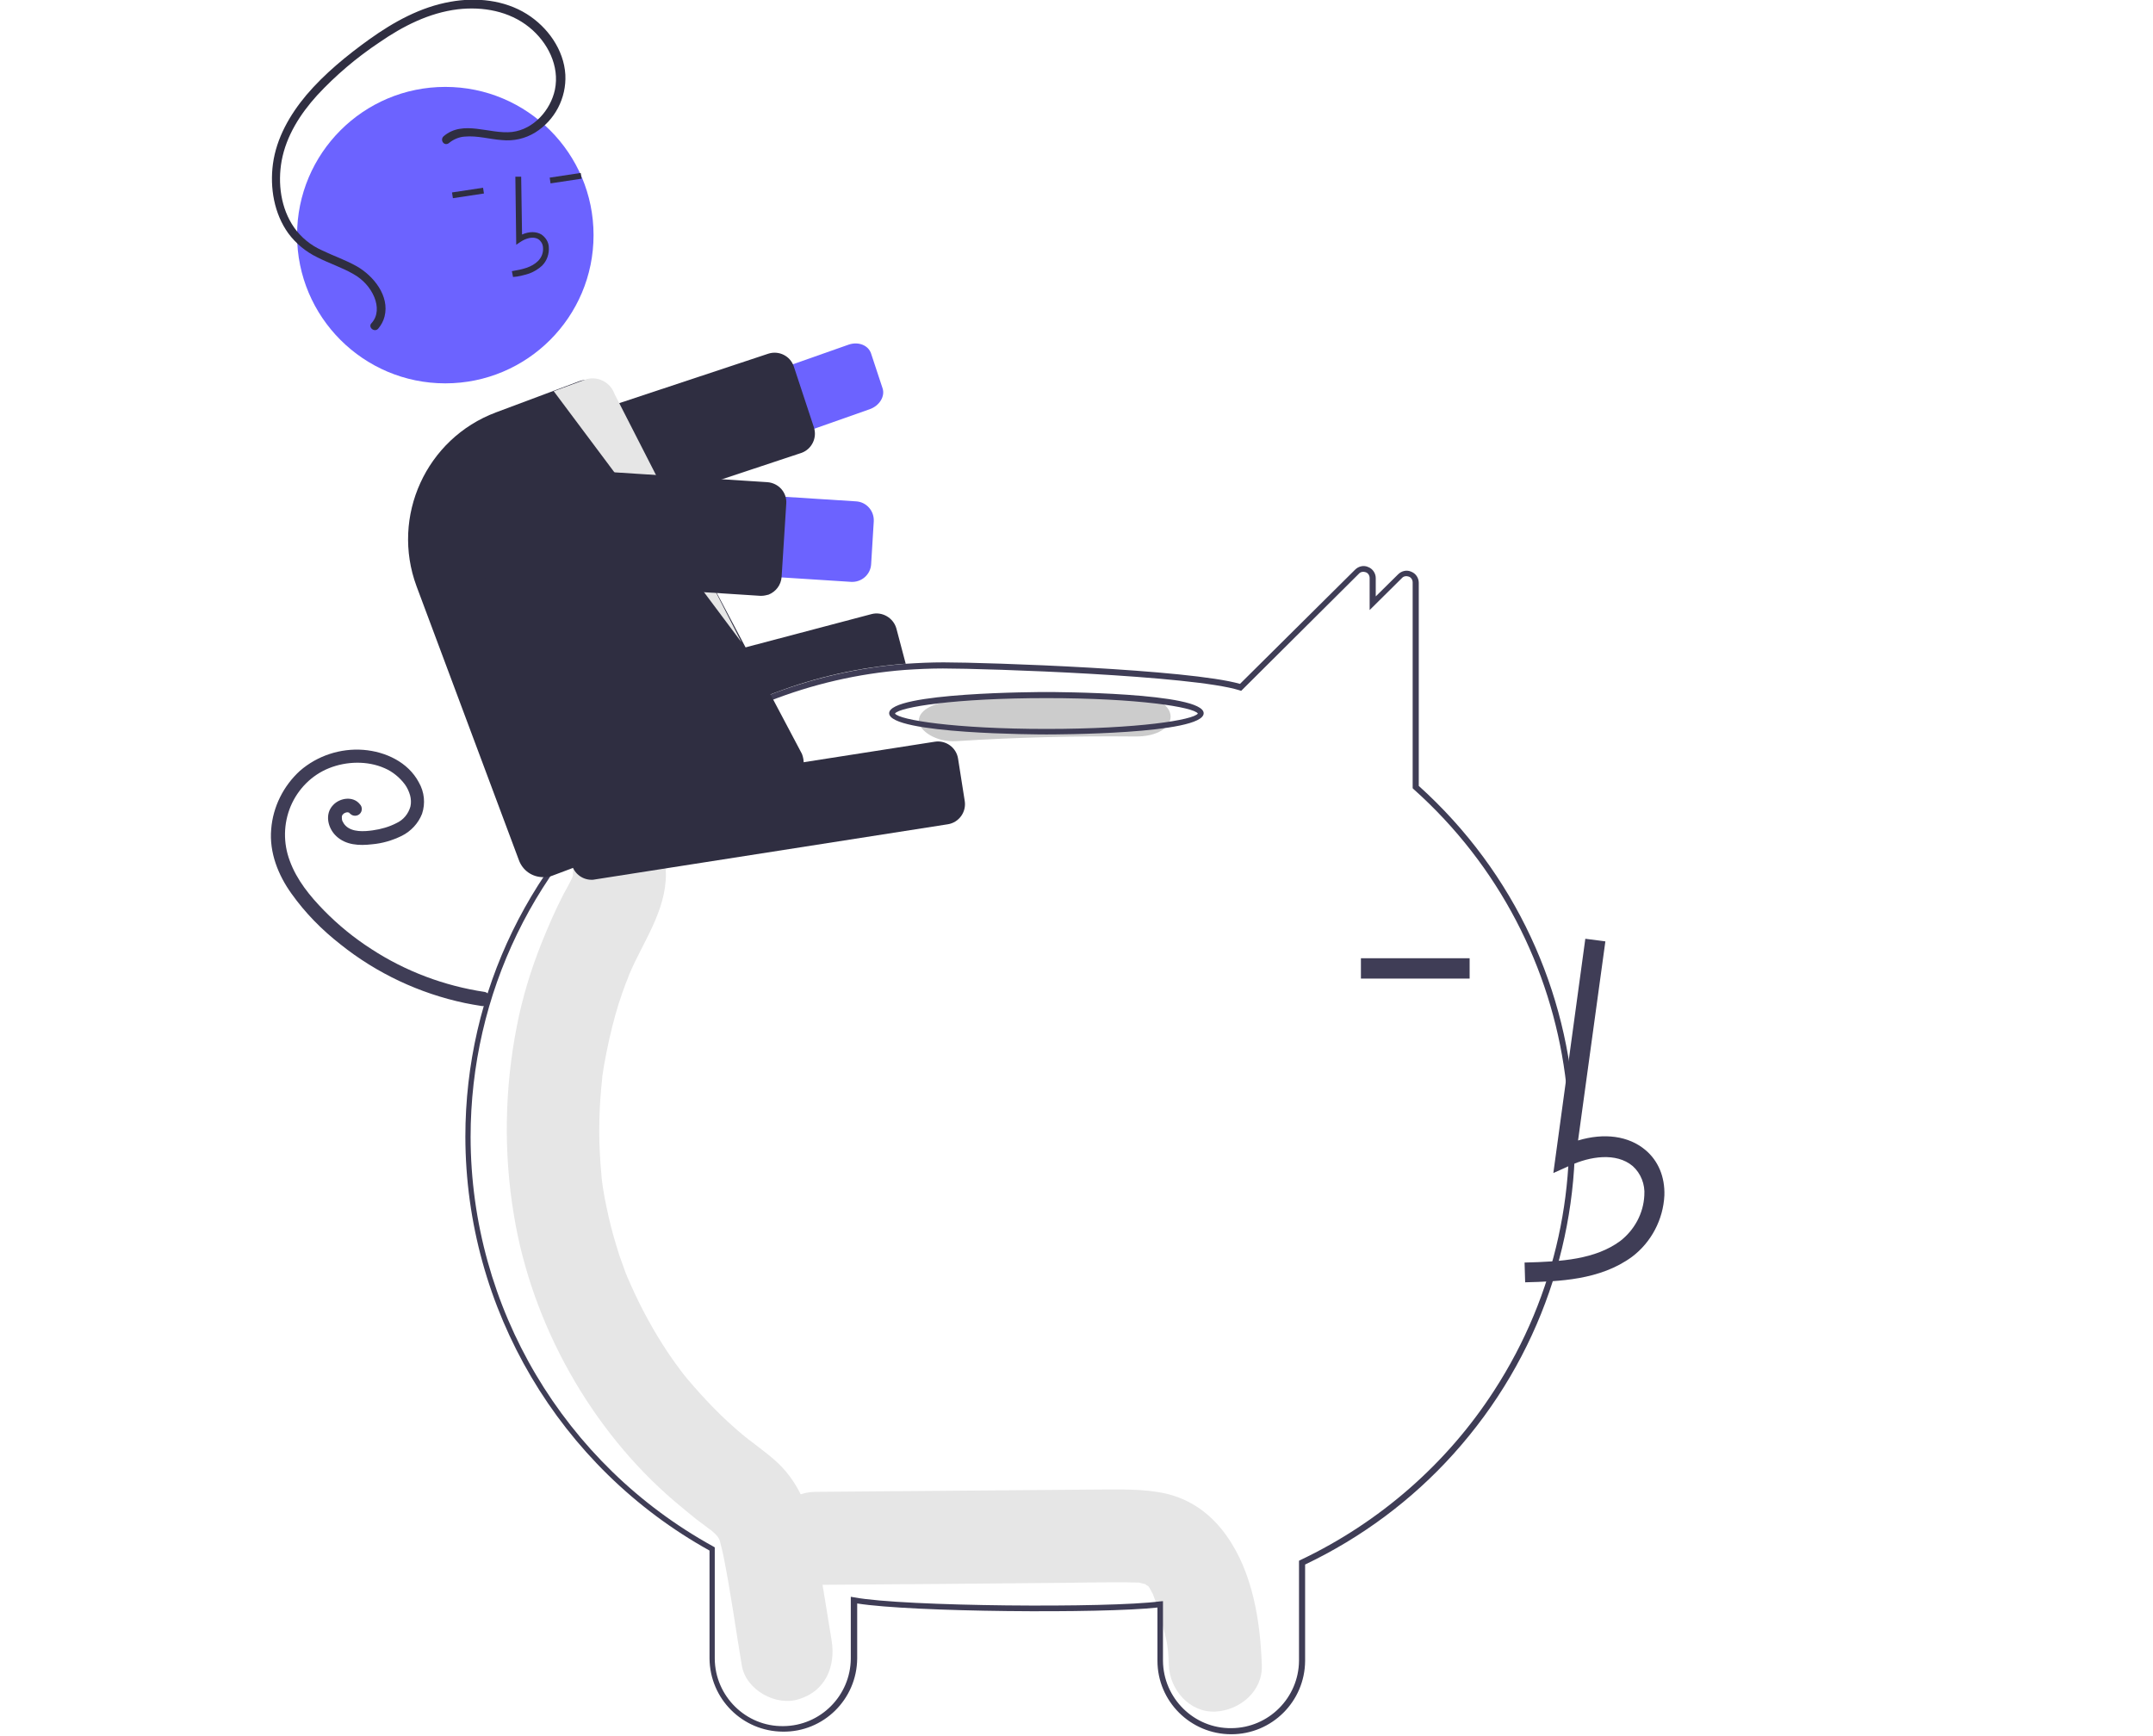
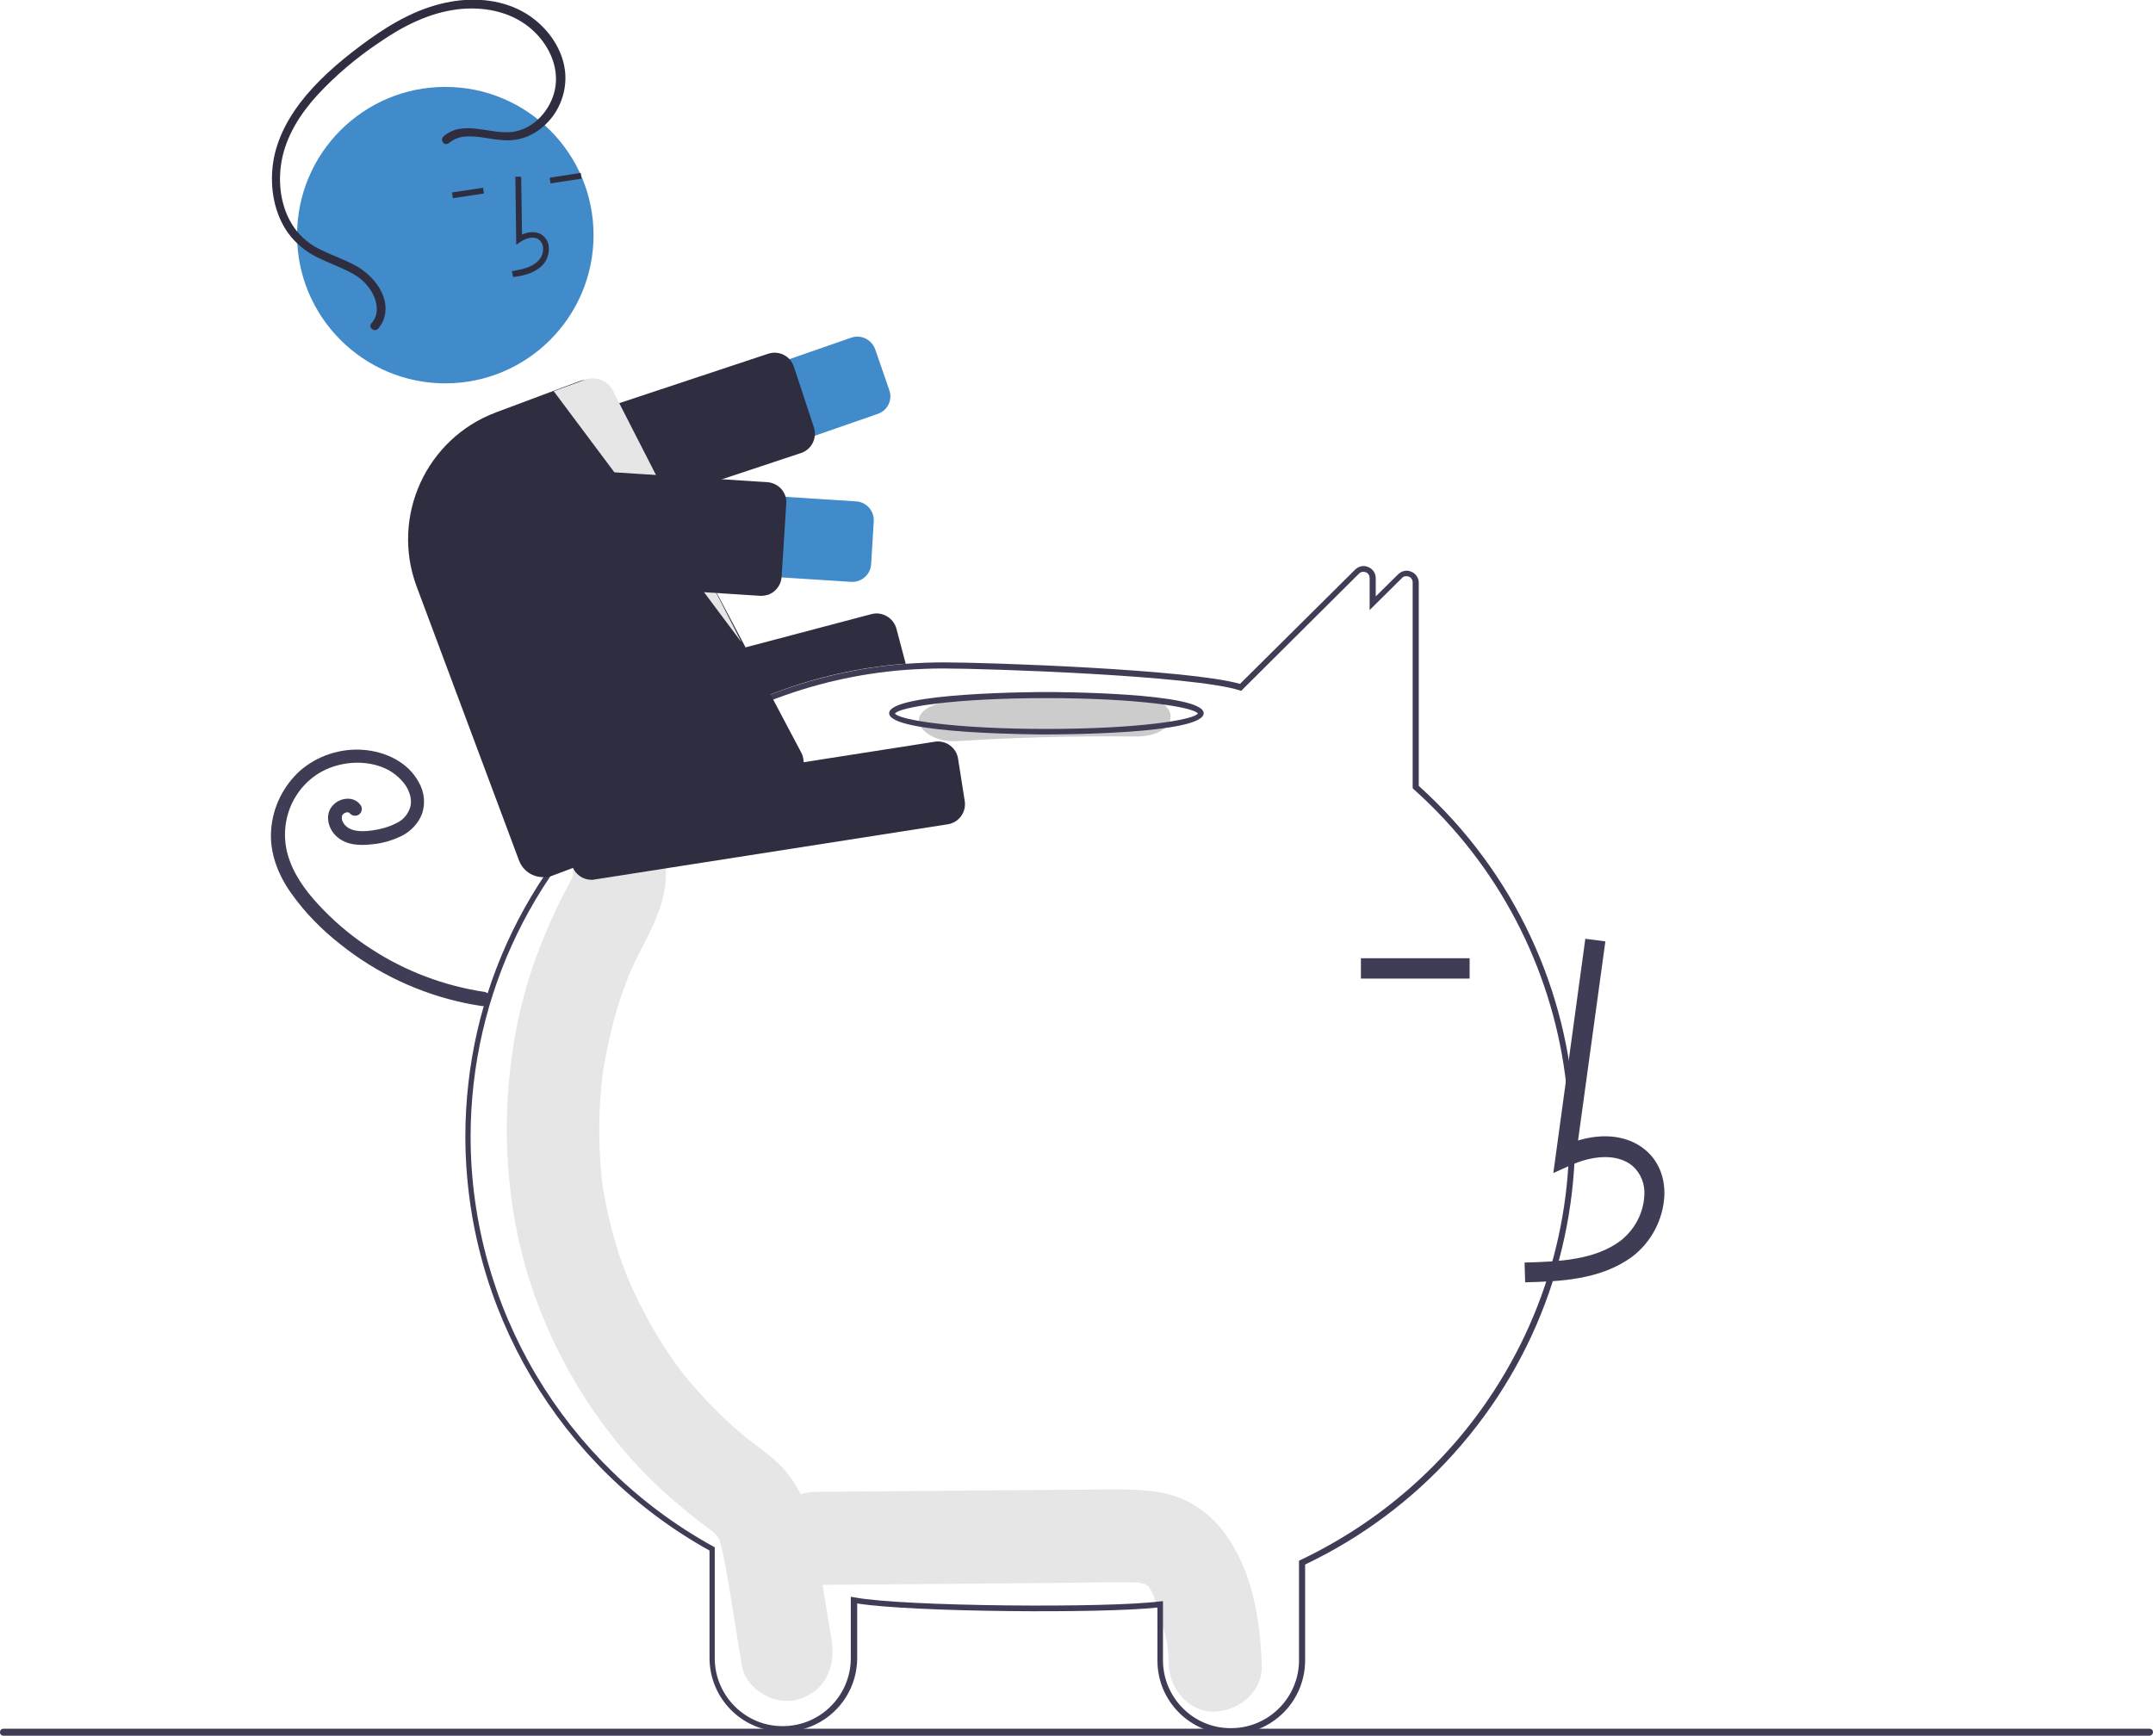
- <svg xmlns="http://www.w3.org/2000/svg" version="1.1" id="b5c524f0-66c4-4225-a3aa-c25cef687e0c" x="0px" y="0px" viewBox="0 0 740.7 597.2" style="enable-background:new 0 0 740.7 597.2;" xml:space="preserve">
+ <svg xmlns="http://www.w3.org/2000/svg" version="1.1" id="b5c524f0-66c4-4225-a3aa-c25cef687e0c" x="0px" y="0px" width="740.7px" height="597.2px" viewBox="0 0 740.7 597.2" style="enable-background:new 0 0 740.7 597.2;" xml:space="preserve">
  <style type="text/css">
	.st0{fill:#E6E6E6;}
	.st1{fill:#3F3D56;}
- 	.st2{fill:#6C63FF;}
+ 	.st2{fill:#428BCA;}
	.st3{fill:#2F2E41;}
	.st4{fill:#CCCCCC;}
</style>
  <path class="st0" d="M421.9,528.3c-5.1-7.2-12.1-12.4-20.8-14.4c-7.6-1.7-15.4-1.4-23.1-1.4l-97.7,0.8c-8.4,0.1-16.4,7.3-16,16  c0.4,8.6,7,16.1,16,16c28.6-0.2,57.2-0.4,85.9-0.7c6.7-0.1,13.5-0.2,20.2-0.2c1.5,0,3,0.1,4.5,0.1c0.4,0,0.6,0,0.8,0  c0,0,0.1,0,0.1,0c0.8,0.2,1.6,0.4,2.4,0.6c-0.3,0,0.5,0.5,0.9,0.7c0.1,0.1,0.2,0.3,0.4,0.6c0.3,0.5,1.1,2.1,1.1,2  c1.2,3.1,2.2,6.2,3,9.4c1.9,7,2.3,8.5,2.5,15.1c0.3,8.4,7.1,16.4,16,16c8.4-0.4,16.4-7,16-16C433.6,557.9,431,541,421.9,528.3z" />
  <path class="st0" d="M286.1,564.4c-1.8-11.1-3.6-22.2-5.5-33.4c-1.9-11.3-5.8-21.6-14.5-29c-2.3-2-4.8-3.8-7.2-5.7  c-0.9-0.6-1.7-1.3-2.6-2c-0.1,0-0.1-0.1-0.1-0.1c-0.1-0.1-0.2-0.2-0.4-0.3c-3.7-3.1-7.2-6.3-10.6-9.8c-3-3.1-5.8-6.2-8.6-9.5  c-0.7-0.8-1.4-1.7-2-2.5c-0.1-0.1-0.7-0.9-1.1-1.5c-0.4-0.5-1.1-1.5-1.2-1.6c-0.8-1.1-1.5-2.2-2.3-3.3c-5.1-7.6-9.5-15.7-13.2-24.1  c-0.4-0.8-0.7-1.7-1.1-2.5c-0.1-0.3-0.2-0.6-0.4-1c-0.7-2-1.5-4.1-2.2-6.1c-1.4-4.4-2.7-8.8-3.7-13.3c-0.5-2.2-1-4.5-1.4-6.7  c-0.2-1.2-0.4-2.3-0.6-3.5c0-0.2-0.2-1.4-0.3-2.2c-0.1-0.7-0.2-2-0.2-2.2c-0.1-1.2-0.2-2.3-0.3-3.5c-0.2-2.6-0.3-5.3-0.4-7.9  c-0.1-4.7,0-9.4,0.3-14.1c0.2-2.6,0.4-5.3,0.7-7.9c0-0.2,0-0.3,0-0.4c0-0.1,0-0.3,0.1-0.4c0.2-1.5,0.4-2.9,0.7-4.4  c1-5.5,2.2-10.9,3.7-16.3c0.7-2.5,1.5-5.1,2.4-7.6c0.4-1.1,0.8-2.2,1.2-3.3c0,0.1,1.2-3,1.2-3.1c4.8-11.3,12.6-21.7,12.6-34.5  c0-8.7-7.4-17.1-16-16.7c-8.9,0.3-16,7.7-16,16.7c0,0.2,0,0.4,0,0.5c-0.1,0.3-0.1,0.5-0.2,0.7c-0.9,2-2.1,4-3.1,5.9  c-2.8,5.4-5.2,11-7.5,16.7c-3.7,9.3-6.6,18.8-8.5,28.6c-4.2,21.4-4.6,43.5-1,65c6.2,37.8,26.7,74,55.1,98.3c2.5,2.1,5,4.2,7.5,6.2  c1.1,0.8,2.1,1.6,3.2,2.4c0.5,0.4,2.6,2,1.7,1.2c2,1.7,2.8,2.5,3.3,3.8c0.1,0.3,0.2,0.7,0.3,1.2c0.4,1.4,0.7,2.8,1,4.2  c2.5,12.5,4.2,25.1,6.3,37.6c1.4,8.6,12,14.2,19.7,11.6C283.8,581.9,287.6,573.6,286.1,564.4z" />
  <path class="st1" d="M423.6,596.7c-14,0-25.4-11.3-25.4-25.3v-18.3c-19.1,2.1-84.5,1.6-103.3-1.4v18.9  c-0.1,14.1-11.6,25.4-25.6,25.2c-13.9-0.1-25.1-11.3-25.2-25.2v-37.1c-51.7-28.7-83.9-83.2-84-142.4c0-49.8,22.6-96.3,62-127.5  c25.6-20.4,56.7-32.6,89.3-35.2c4.4-0.3,8.9-0.5,13.2-0.5c15.4,0,84.6,2.4,102,7.4l39.6-39.3c1.2-1.2,3-1.6,4.5-0.9  c1.6,0.6,2.6,2.2,2.6,3.8v6.3l7.7-7.6c1.2-1.2,3-1.6,4.5-0.9c1.6,0.6,2.6,2.2,2.6,3.8v69.9c66.8,60.2,72.1,163.1,11.9,229.9  c-14.3,15.9-31.7,28.8-51,38v33.2C448.9,585.4,437.6,596.7,423.6,596.7z M400.1,550.9v20.5c0.1,12.9,10.7,23.4,23.6,23.2  c12.8-0.1,23.1-10.5,23.2-23.2V537l0.6-0.3c27.1-12.9,50.2-33,66.5-58.2c43.1-66.4,31.3-154.3-27.7-207l-0.3-0.3v-70.8  c0-0.9-0.5-1.7-1.3-2c-0.8-0.3-1.8-0.2-2.4,0.5l-11.1,11v-11c0-0.9-0.5-1.7-1.3-2c-0.8-0.3-1.8-0.2-2.4,0.5L427,237.7l-0.6-0.2  c-16.2-5.1-86.5-7.5-102-7.5c-4.3,0-8.7,0.2-13.1,0.5c-32.2,2.5-62.9,14.6-88.2,34.7c-38.9,30.8-61.2,76.8-61.2,126  c0.1,58.7,32.1,112.6,83.5,140.9l0.5,0.3v38.3c0.1,12.9,10.7,23.4,23.6,23.2c12.8-0.1,23.1-10.5,23.2-23.2v-21.3l1.2,0.2  c16.9,3.2,87.8,3.7,105,1.4L400.1,550.9z" />
-   <path class="st2" d="M299.2,140.8l-109,38.4c-7.2,2.6-14.7-0.4-16.7-6.5c-2-6.1,2.2-13.2,9.4-15.7c0,0,0,0,0,0l109-38.4  c3.4-1.2,6.9,0.2,7.8,3.1c0,0,0,0,0,0l3.9,11.8C304.6,136.3,302.6,139.6,299.2,140.8L299.2,140.8z" />
+   <path class="st2" d="M302,142.4l-109.2,37.9c-7.2,2.5-15.2-1.3-17.7-8.5s1.3-15.2,8.5-17.7c0,0,0,0,0,0l109.2-37.9  c3.4-1.2,7.1,0.6,8.3,4c0,0,0,0,0,0l4.8,13.9C307.2,137.5,305.4,141.2,302,142.4L302,142.4z" />
  <path class="st3" d="M183.3,186.1c-3,0-5.7-1.9-6.6-4.8l-6.9-20.9c-1.2-3.7,0.8-7.6,4.4-8.8c0,0,0,0,0,0l90.1-29.9  c3.7-1.2,7.6,0.8,8.8,4.4c0,0,0,0,0,0l6.9,20.9c1.2,3.6-0.7,7.5-4.2,8.8c-0.1,0-0.2,0.1-0.3,0.1l-90.1,29.9  C184.8,186,184.1,186.1,183.3,186.1z" />
  <path class="st3" d="M186.5,270.8c-3.2,0-6-2.1-6.8-5.2l-3.8-14.3c-1-3.7,1.2-7.6,5-8.6l118.9-31.4c3.7-1,7.6,1.3,8.6,5l3.2,12.1  l-0.6,0c-30.5,2.4-59.7,13.4-84.1,31.9l-0.2,0.1l-38.5,10.2C187.7,270.7,187.1,270.8,186.5,270.8z" />
  <path class="st1" d="M166.8,341.3c-14-2.1-27.3-7.1-39.1-14.8c-5.9-3.8-11.3-8.2-16.2-13.2c-4.8-4.9-9.4-10.5-11.8-17.1  c-2.3-6.1-2.2-12.8,0.3-18.8c2.5-5.9,7.2-10.7,13.2-13.1c6-2.4,13.2-2.6,19.1,0c2.8,1.2,5.2,3.2,7,5.6c0.8,1.1,1.4,2.4,1.8,3.8  c0.3,1.2,0.4,2.5,0.1,3.8c-0.7,2.5-2.4,4.6-4.8,5.7c-2.5,1.3-5.3,2.1-8.2,2.5c-2.9,0.4-7,0.7-9.3-1.6c-0.5-0.5-0.8-1-1.1-1.6  c-0.2-0.5-0.2-1-0.2-1.5c0,0.2,0.1-0.5,0.1-0.4c0,0.1-0.2,0.4,0,0c0.1-0.1,0.1-0.2,0.2-0.4c-0.1,0.1-0.2,0.3,0.1,0  c0.2-0.3,0.6-0.5,0.9-0.6c0.1,0,0.3-0.1,0.4-0.1c0.4-0.1-0.4,0,0,0c0.1,0,0.3,0,0.4,0c0.4,0-0.3-0.1,0,0c0.1,0,0.3,0.1,0.4,0.1  c0.3,0.1-0.2-0.2,0,0c0.2,0.3-0.2-0.3,0,0c0.1,0.1,0.2,0.3,0.4,0.4c0.9,0.9,2.4,0.9,3.3,0c0.9-0.9,0.9-2.4,0-3.3  c-2.3-2.9-6.9-2.2-9.2,0.3c-3,3.1-1.8,8,1.1,10.7c3.3,3.1,7.9,3.3,12.2,2.8c3.6-0.3,7-1.3,10.3-2.9c3.2-1.6,5.7-4.3,7-7.6  c1.2-3.6,0.8-7.5-1.1-10.8c-3.7-7-11.5-10.6-19.1-11.2c-7.9-0.6-15.8,2-21.8,7.2c-5.7,5.2-9.3,12.4-9.9,20.1c-0.7,8,2.4,15.8,7,22.2  c4.7,6.6,10.4,12.4,16.8,17.4c12.5,10,27.2,16.9,42.8,20.2c1.9,0.4,3.7,0.7,5.6,1c1.2,0.3,2.5-0.4,2.9-1.6  C168.8,342.9,168.1,341.6,166.8,341.3L166.8,341.3z" />
  <path class="st4" d="M390.2,239.4c-20.4-0.3-40.8,0.2-61.1,1.6c-6.9,0.5-13,2.9-13,7c0,3.4,6,7.5,13,7c20.3-1.3,40.7-1.8,61.1-1.6  C406.9,253.7,406.9,239.6,390.2,239.4z" />
  <path class="st1" d="M360,252.7c-2.2,0-54.1-0.1-54.1-7.3c0-7.2,51.9-7.3,54.1-7.3s54.1,0.1,54.1,7.3  C414.1,252.7,362.2,252.7,360,252.7z M307.9,245.5c1.4,2.2,20.5,5.3,52.1,5.3s50.7-3.1,52.1-5.3c-1.4-2.2-20.5-5.3-52.1-5.3  S309.4,243.3,307.9,245.5L307.9,245.5z" />
  <path class="st1" d="M524.7,441.2c11.5-0.3,25.8-0.7,36.8-8.8c6.6-5,10.7-12.8,11.1-21.1c0.2-6.4-2.1-11.9-6.5-15.6  c-5.8-4.9-14.2-6-23.2-3.3l9.4-68.5l-6.9-0.9l-11,80.6l5.8-2.6c6.7-3.1,15.8-4.6,21.5,0.2c2.8,2.5,4.3,6.3,4,10.1  c-0.3,6.2-3.4,11.9-8.3,15.7c-8.6,6.3-20,7.1-32.9,7.4L524.7,441.2z" />
  <rect x="468.2" y="329.7" class="st1" width="37.4" height="7" />
  <path class="st3" d="M203.5,302.7c-3.4,0-6.4-2.5-6.9-5.9l-2.3-14.6c-0.6-3.8,2-7.4,5.8-8l121.5-19c3.8-0.6,7.4,2,8,5.8l2.3,14.6  c0.6,3.8-2,7.4-5.8,8l-121.5,19C204.2,302.7,203.9,302.7,203.5,302.7z" />
  <circle class="st2" cx="153.2" cy="80.9" r="51" />
  <path class="st3" d="M182.1,94.1c1.6-0.6,3.1-1.5,4.4-2.7c1.7-1.7,2.5-4.1,2.3-6.5c-0.1-1.7-1.1-3.2-2.5-4.2c-1.8-1.1-4.3-1.1-6.7,0  l-0.3-19.9l-2,0l0.3,23.4l1.5-1c1.8-1.2,4.3-2,6.1-0.9c0.9,0.6,1.5,1.6,1.6,2.7c0.2,1.8-0.4,3.5-1.7,4.8c-2.2,2.2-5.4,2.9-9,3.5  l0.4,2C178.3,95.2,180.2,94.7,182.1,94.1z" />
  <rect x="189.2" y="60.3" transform="matrix(0.9887 -0.1497 0.1497 0.9887 -6.9803 29.8235)" class="st3" width="10.8" height="2" />
  <rect x="155.6" y="65.4" transform="matrix(0.9887 -0.1497 0.1497 0.9887 -8.1215 24.8473)" class="st3" width="10.8" height="2" />
  <path class="st3" d="M186.9,301.8c-3.8,0-7.1-2.3-8.4-5.9l-35.2-94.2c-8.9-24,3.3-50.8,27.3-59.8l28.6-10.7c2.2-0.8,4.7-0.8,6.9,0.2  c2.2,1,3.8,2.8,4.7,5l65.1,123c1.8,4.6-0.6,9.8-5.2,11.6c0,0,0,0-0.1,0L190,301.3C189,301.7,188,301.8,186.9,301.8z" />
  <path class="st0" d="M190.5,134.6l64.6,86.4l-43.7-85.5c-1.5-4.2-6.2-6.4-10.3-4.8c0,0,0,0,0,0L190.5,134.6z" />
  <path class="st2" d="M292.8,200.2l-115.4-7.4c-7.6-0.5-13.5-7.1-13-14.7s7.1-13.5,14.7-13c0,0,0,0,0,0l115.4,7.4  c3.6,0.2,6.3,3.3,6.1,6.9c0,0,0,0,0,0l-0.9,14.7C299.5,197.7,296.4,200.4,292.8,200.2L292.8,200.2z" />
  <path class="st3" d="M262,205c-0.2,0-0.3,0-0.5,0h0l-94.8-6.1c-3.9-0.2-6.8-3.6-6.5-7.4c0,0,0,0,0,0l1.6-25.2  c0.2-3.9,3.6-6.8,7.4-6.5c0,0,0,0,0,0l94.8,6.1c3.9,0.3,6.8,3.6,6.5,7.4l-1.6,25.2c-0.2,2.8-2,5.1-4.5,6.1  C263.6,204.8,262.8,205,262,205z" />
  <path class="st3" d="M152.6,46.9c6.7-5.8,15.9-0.6,23.6-1.5c7.4-0.9,13.2-7.5,14.7-14.5c1.7-8.2-2.5-16.4-8.8-21.5  c-6.9-5.6-16-7.2-24.6-6.2c-9.9,1.2-18.9,5.8-27,11.4c-7.8,5.2-15,11.3-21.4,18.2c-5.8,6.4-10.6,13.9-12.2,22.5  c-1.4,7.8-0.3,16.4,4.3,23c2.4,3.4,5.7,6.1,9.5,7.8c3.9,1.9,8.1,3.3,12,5.5c5.8,3.3,11.4,10.2,9.6,17.3c-0.4,1.6-1.2,3-2.2,4.2  c-1.3,1.4-3.6-0.5-2.3-1.9c2.3-2.5,2.2-5.9,1-8.9c-1.4-3.4-4-6.2-7.2-8c-4-2.3-8.4-3.7-12.5-5.8c-3.9-1.9-7.3-4.7-9.9-8.2  c-4.9-6.8-6.4-15.7-5.3-23.9c1.2-8.9,5.8-16.9,11.5-23.7c6.2-7.3,13.9-13.6,21.7-19.2c8.4-6,17.6-11.1,27.9-12.9  c8.9-1.6,18.5-0.6,26.2,4.2c7.2,4.5,12.8,12.3,13.3,20.9c0.4,8-3.6,15.7-10.4,19.9c-3.4,2.1-7.4,3-11.4,2.6  c-4.3-0.3-8.5-1.6-12.8-1.2c-1.9,0.1-3.8,0.9-5.3,2.1C152.9,50.6,151.2,48.2,152.6,46.9L152.6,46.9z" />
+   <path class="st1" d="M739.5,597.2H1.2c-0.7,0-1.2-0.5-1.2-1.2c0-0.7,0.5-1.2,1.2-1.2h738.3c0.7,0,1.2,0.5,1.2,1.2  C740.7,596.6,740.1,597.2,739.5,597.2z" />
</svg>
